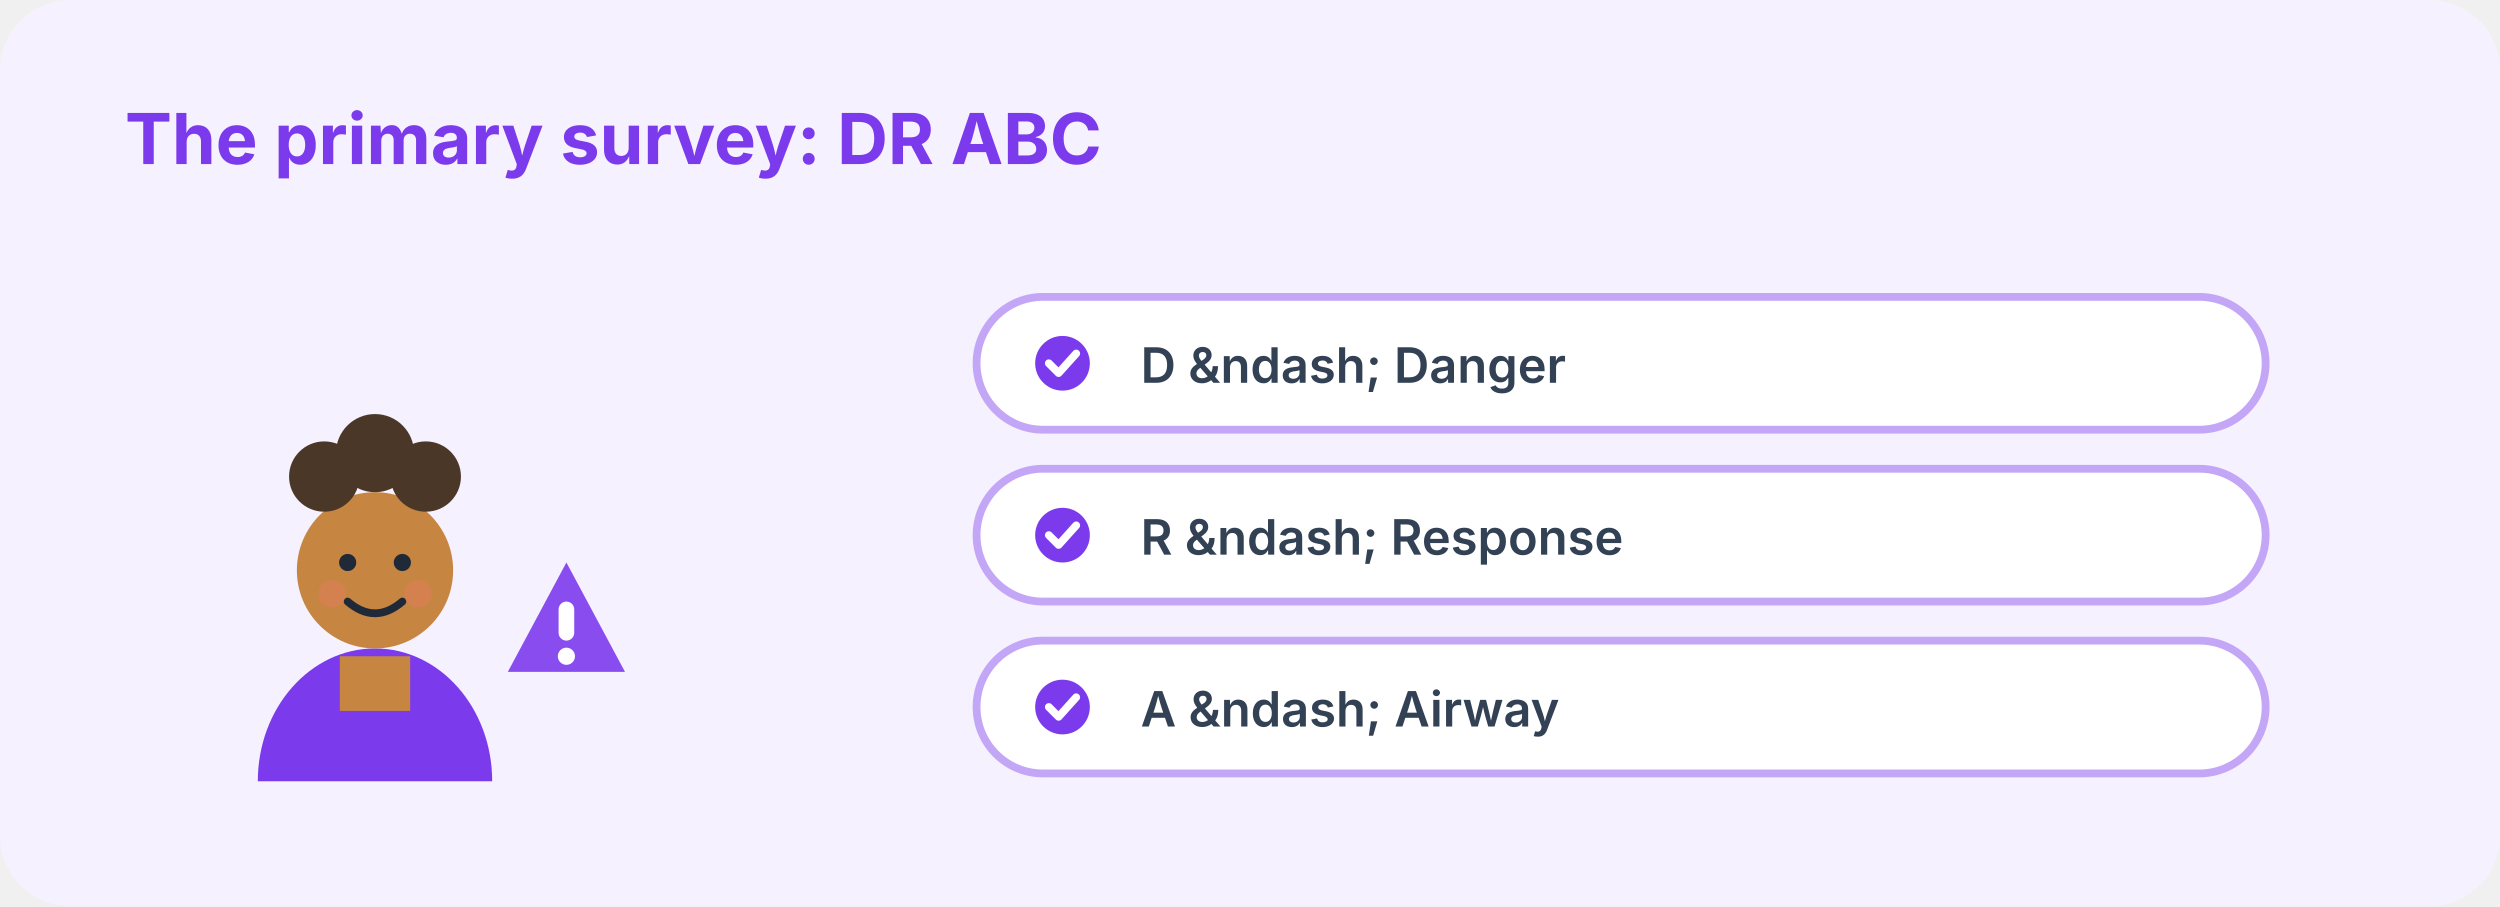
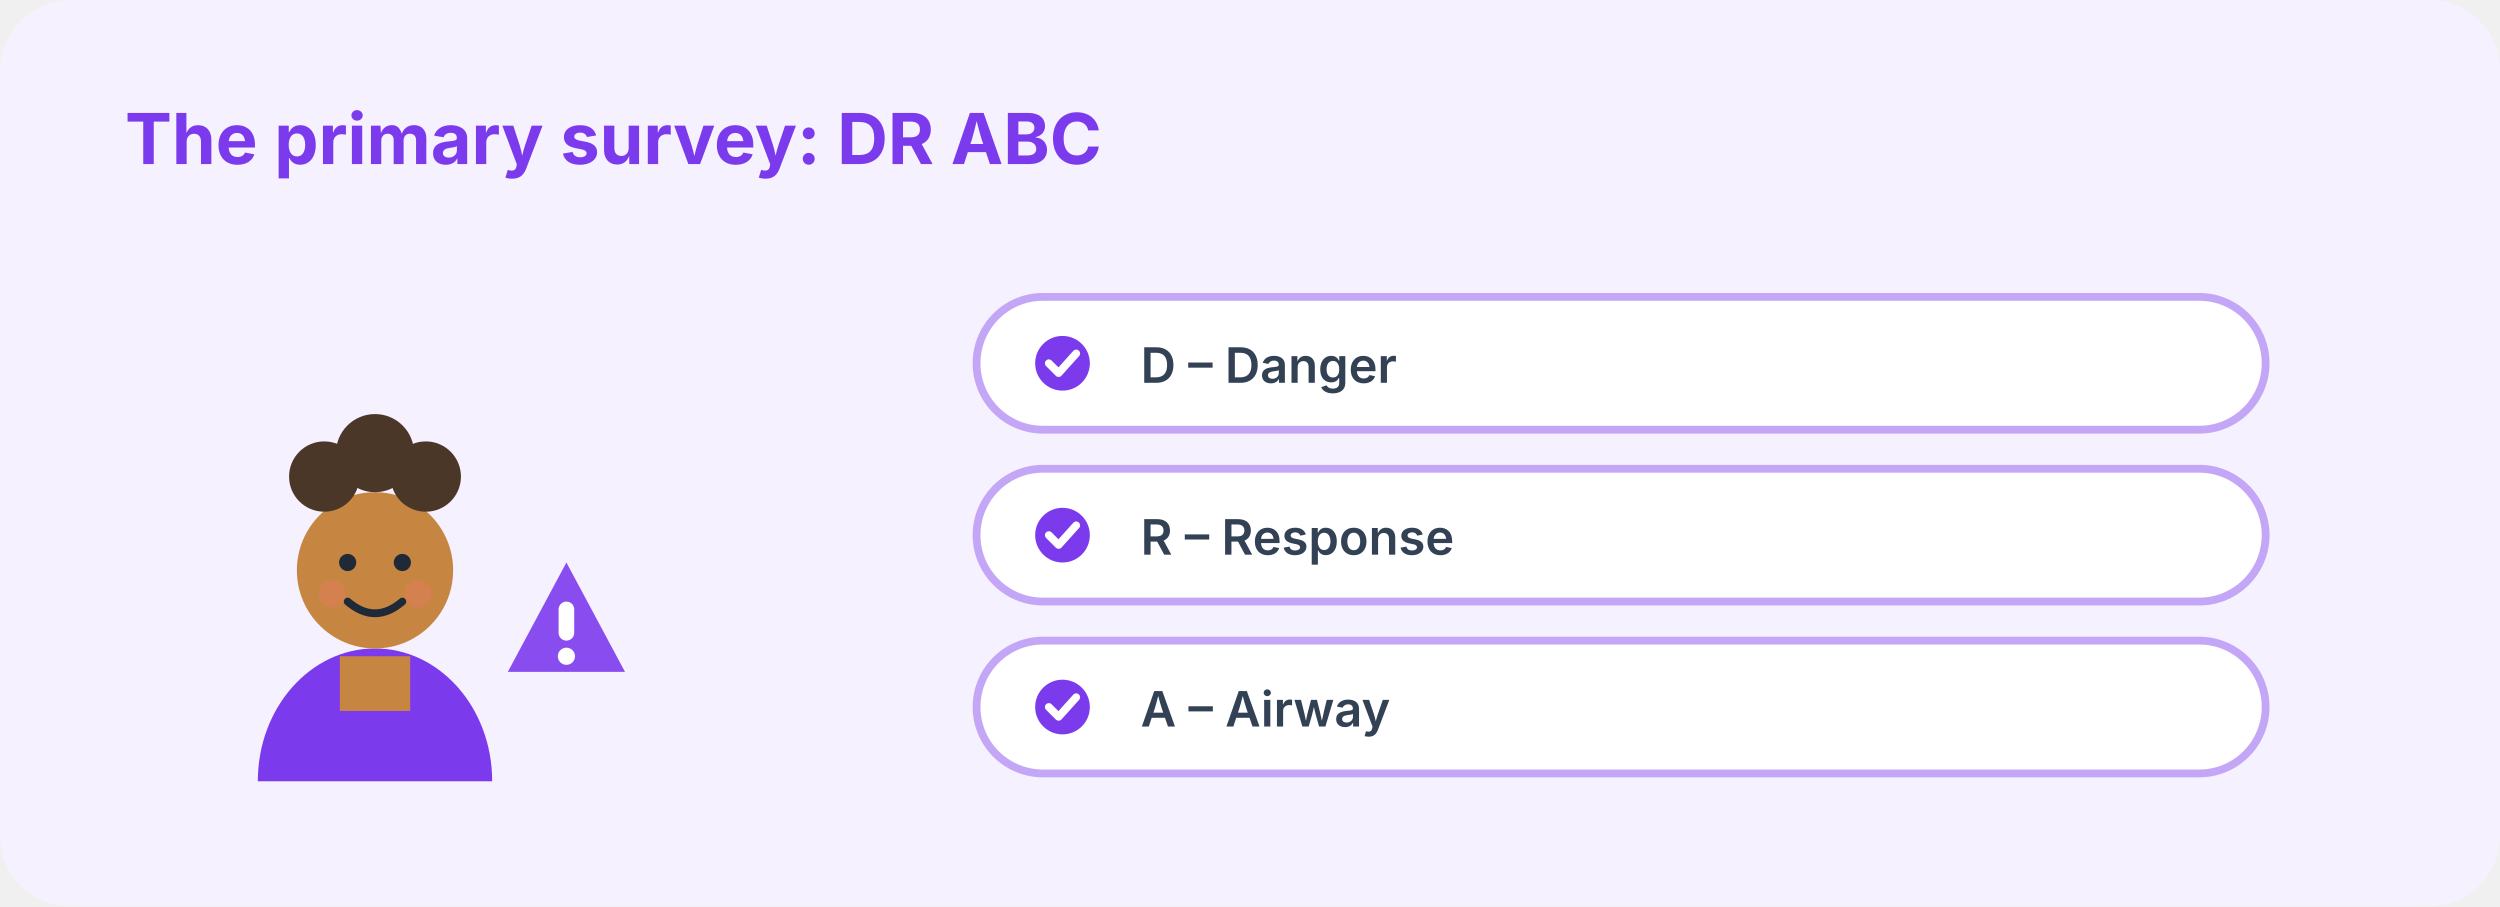
<svg xmlns="http://www.w3.org/2000/svg" viewBox="0 0 640 232" width="640" height="232" role="img" aria-label="Illustration for The primary survey (DR ABC)">
  <style>
    .bob { animation: bob 4.5s ease-in-out infinite; transform-box: fill-box; transform-origin: 50% 100%; }
    .blink { animation: blink 6s step-end infinite; transform-box: fill-box; transform-origin: 50% 50%; }
    .pulse { animation: pulse 2.4s ease-in-out infinite; transform-box: fill-box; transform-origin: 50% 50%; }
    .rise { animation: rise .5s ease-out both; }
    @keyframes bob { 0%,100% { transform: translateY(0) } 50% { transform: translateY(-4px) } }
    @keyframes blink { 0%,92%,100% { transform: scaleY(1) } 95% { transform: scaleY(.1) } }
    @keyframes pulse { 0%,100% { transform: scale(1); opacity:.9 } 50% { transform: scale(1.09); opacity:1 } }
    @keyframes rise { from { opacity:0; transform: translateY(6px) } to { opacity:1; transform: translateY(0) } }
    @media (prefers-reduced-motion: reduce) {
      .bob, .blink, .pulse, .rise { animation: none }
    }
  </style>
  <rect width="640" height="232" rx="18" fill="#f6f1fe" />
  <text x="32" y="42" font-family="Inter, Arial, sans-serif" font-size="18" font-weight="700" fill="#7c3aed">The primary survey: DR ABC</text>
  <g transform="translate(96 154)">
    <g class="bob" style="animation-delay:0.0s">
      <path d="M-30 46 a30 34 0 0 1 60 0 z" fill="#7c3aed" />
      <path d="M-9 14 h18 v14 h-18 z" fill="#c68642" />
      <circle cx="0" cy="-8" r="20" fill="#c68642" />
      <g fill="#4a3728">
        <circle cx="-13" cy="-32" r="9" />
        <circle cx="0" cy="-38" r="10" />
        <circle cx="13" cy="-32" r="9" />
      </g>
      <g class="blink">
        <circle cx="-7" cy="-10" r="2.2" fill="#1f2937" />
        <circle cx="7" cy="-10" r="2.2" fill="#1f2937" />
      </g>
      <path d="M-7 0 q7 6 14 0" stroke="#1f2937" stroke-width="2" fill="none" stroke-linecap="round" />
      <circle cx="-11" cy="-2" r="3.5" fill="#f87171" opacity=".28" />
      <circle cx="11" cy="-2" r="3.5" fill="#f87171" opacity=".28" />
      <g transform="translate(34 -10)">
        <g class="pulse">
          <path d="M15 0 L30 28 H0 Z" fill="#7c3aed" opacity=".9" />
          <rect x="13" y="10" width="4" height="10" rx="2" fill="#fff" />
          <circle cx="15" cy="24" r="2.2" fill="#fff" />
        </g>
      </g>
    </g>
  </g>
  <g transform="translate(250 76)">
    <g class="rise" style="animation-delay:0.15s">
      <rect width="330" height="34" rx="17" fill="#ffffff" stroke="#c4a6f7" stroke-width="2" />
      <circle cx="22" cy="17" r="7" fill="#7c3aed" />
      <path d="M18.5 17 l2.5 2.5 l4.5 -5" stroke="#fff" stroke-width="2" fill="none" stroke-linecap="round" stroke-linejoin="round" />
-       <text x="42" y="22" font-family="Inter, Arial, sans-serif" font-size="12.5" font-weight="600" fill="#334155">D &amp;ndash; Danger</text>
+       <text x="42" y="22" font-family="Inter, Arial, sans-serif" font-size="12.5" font-weight="600" fill="#334155">D – Danger</text>
    </g>
  </g>
  <g transform="translate(250 120)">
    <g class="rise" style="animation-delay:0.27s">
      <rect width="330" height="34" rx="17" fill="#ffffff" stroke="#c4a6f7" stroke-width="2" />
      <circle cx="22" cy="17" r="7" fill="#7c3aed" />
      <path d="M18.5 17 l2.5 2.5 l4.5 -5" stroke="#fff" stroke-width="2" fill="none" stroke-linecap="round" stroke-linejoin="round" />
-       <text x="42" y="22" font-family="Inter, Arial, sans-serif" font-size="12.5" font-weight="600" fill="#334155">R &amp;ndash; Response</text>
+       <text x="42" y="22" font-family="Inter, Arial, sans-serif" font-size="12.5" font-weight="600" fill="#334155">R – Response</text>
    </g>
  </g>
  <g transform="translate(250 164)">
    <g class="rise" style="animation-delay:0.39s">
      <rect width="330" height="34" rx="17" fill="#ffffff" stroke="#c4a6f7" stroke-width="2" />
      <circle cx="22" cy="17" r="7" fill="#7c3aed" />
      <path d="M18.5 17 l2.5 2.5 l4.5 -5" stroke="#fff" stroke-width="2" fill="none" stroke-linecap="round" stroke-linejoin="round" />
-       <text x="42" y="22" font-family="Inter, Arial, sans-serif" font-size="12.5" font-weight="600" fill="#334155">A &amp;ndash; Airway</text>
+       <text x="42" y="22" font-family="Inter, Arial, sans-serif" font-size="12.5" font-weight="600" fill="#334155">A – Airway</text>
    </g>
  </g>
</svg>
